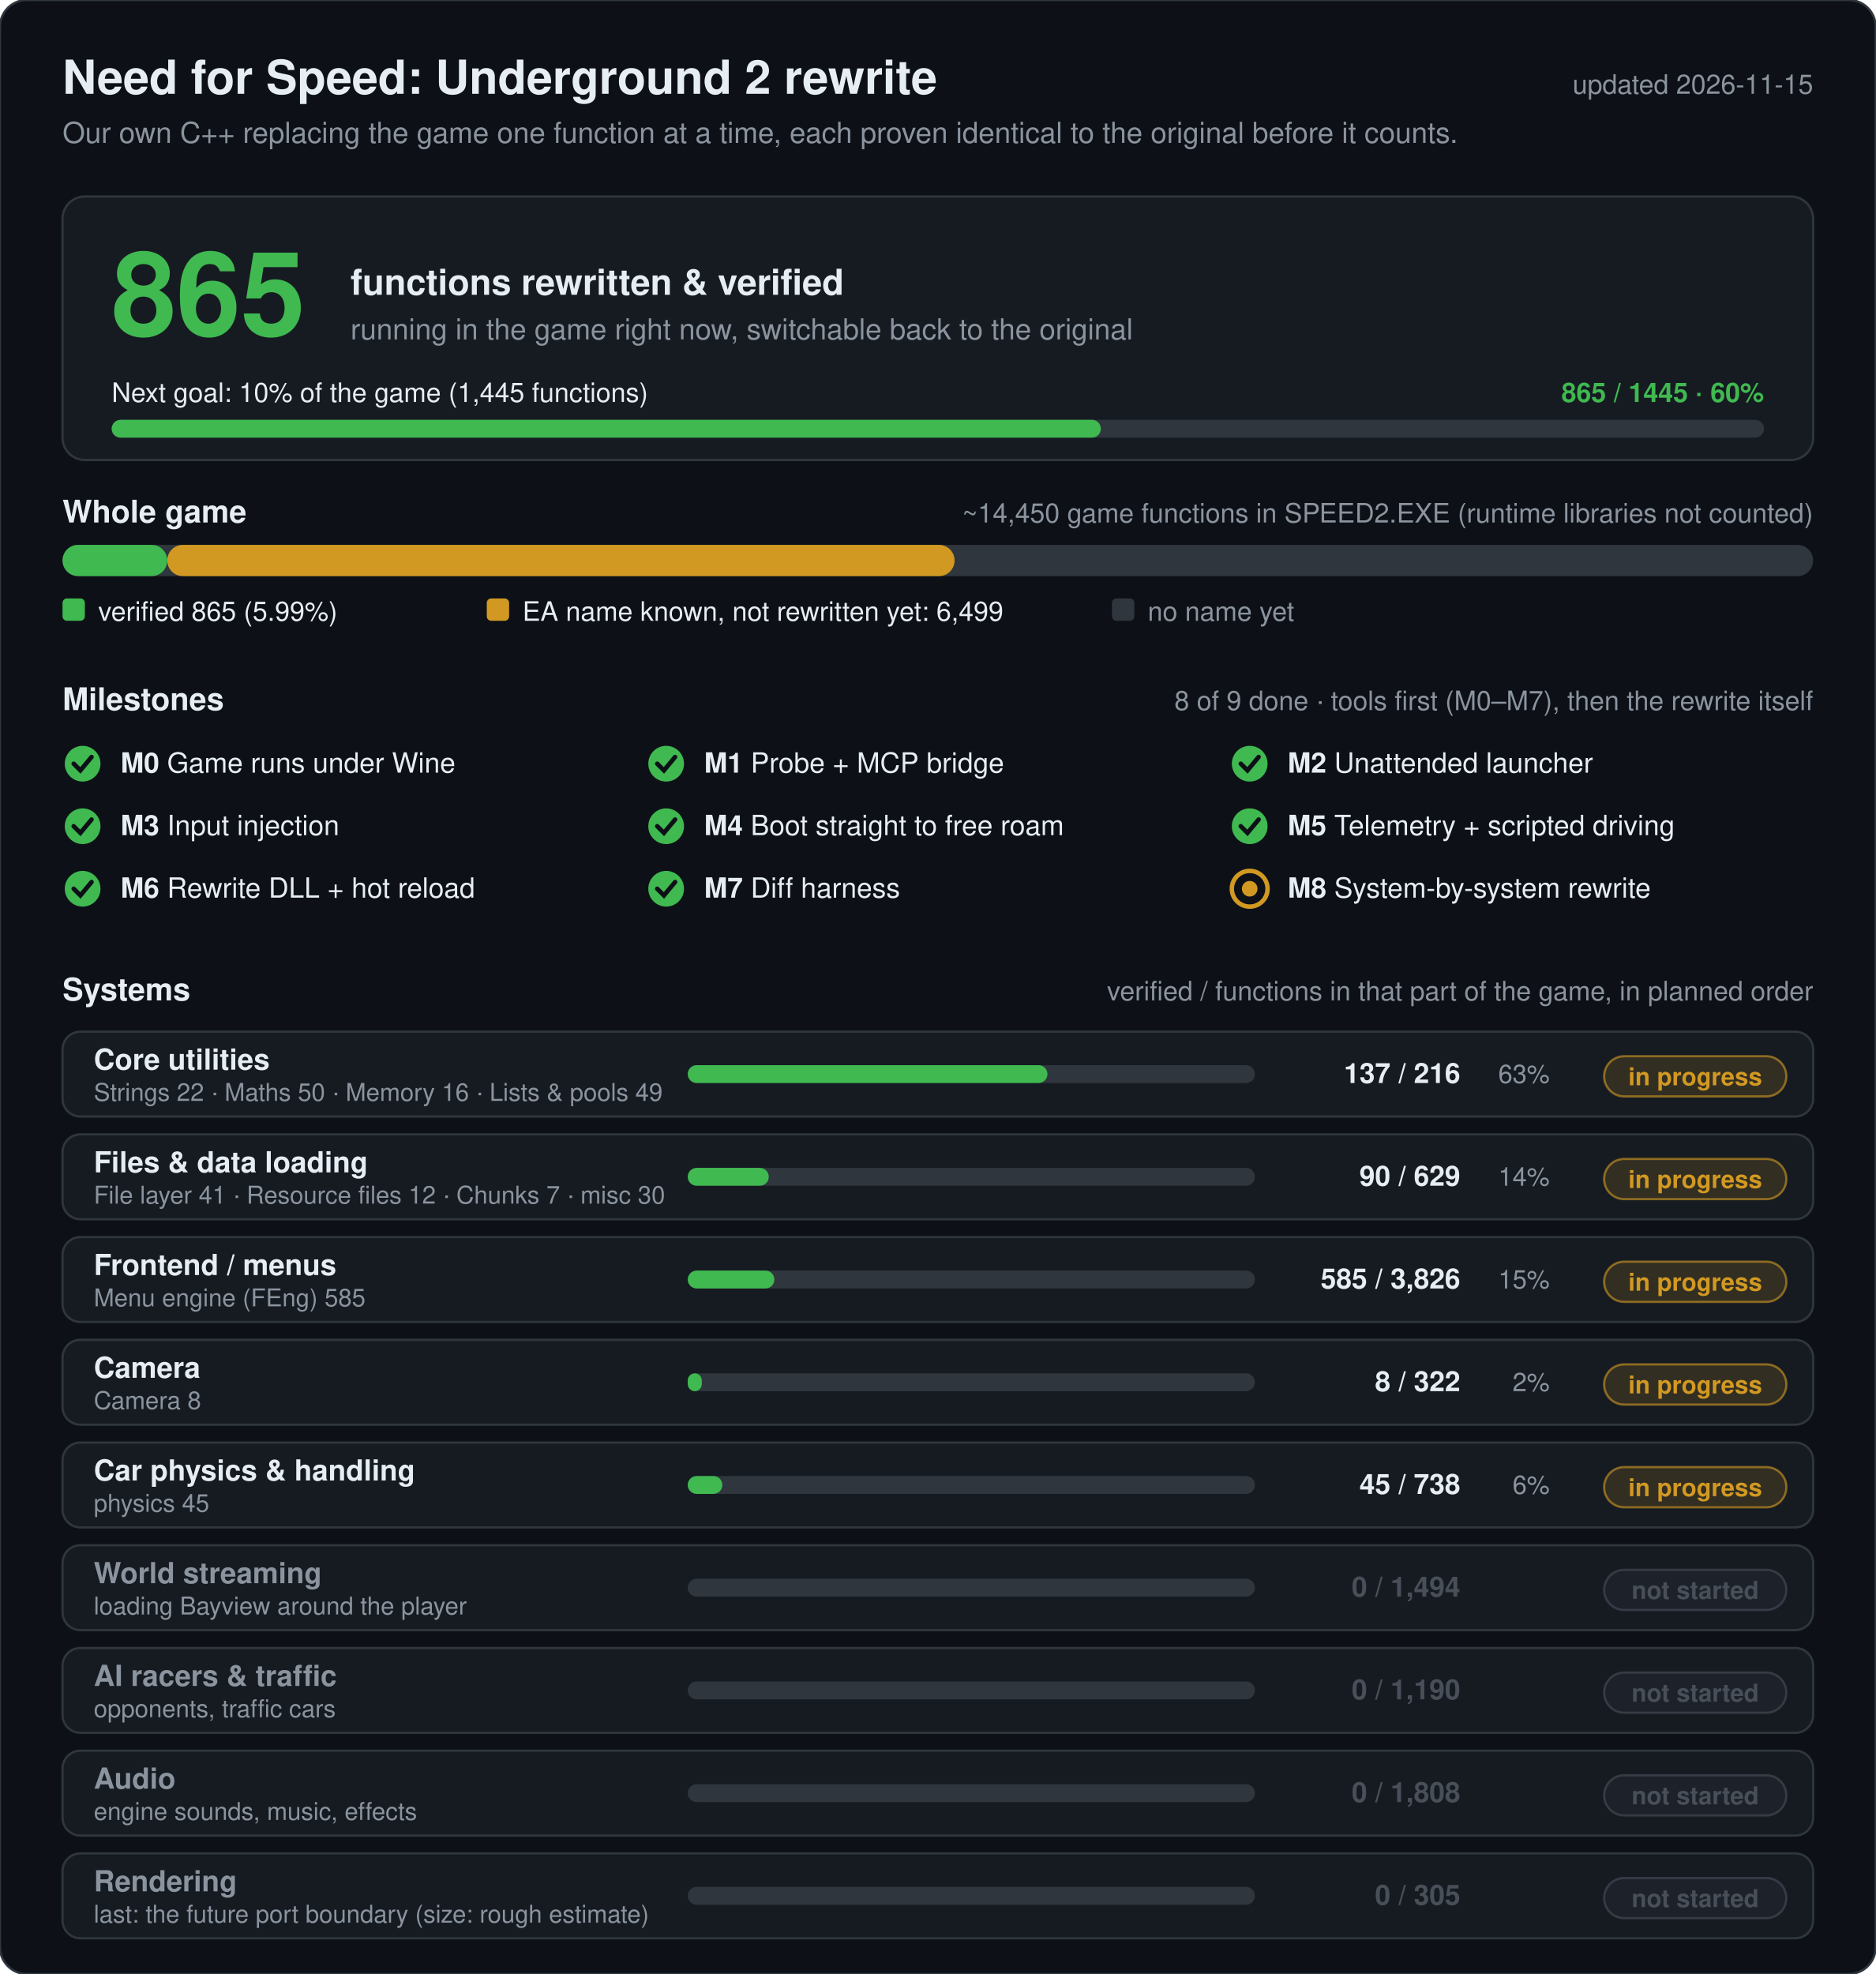
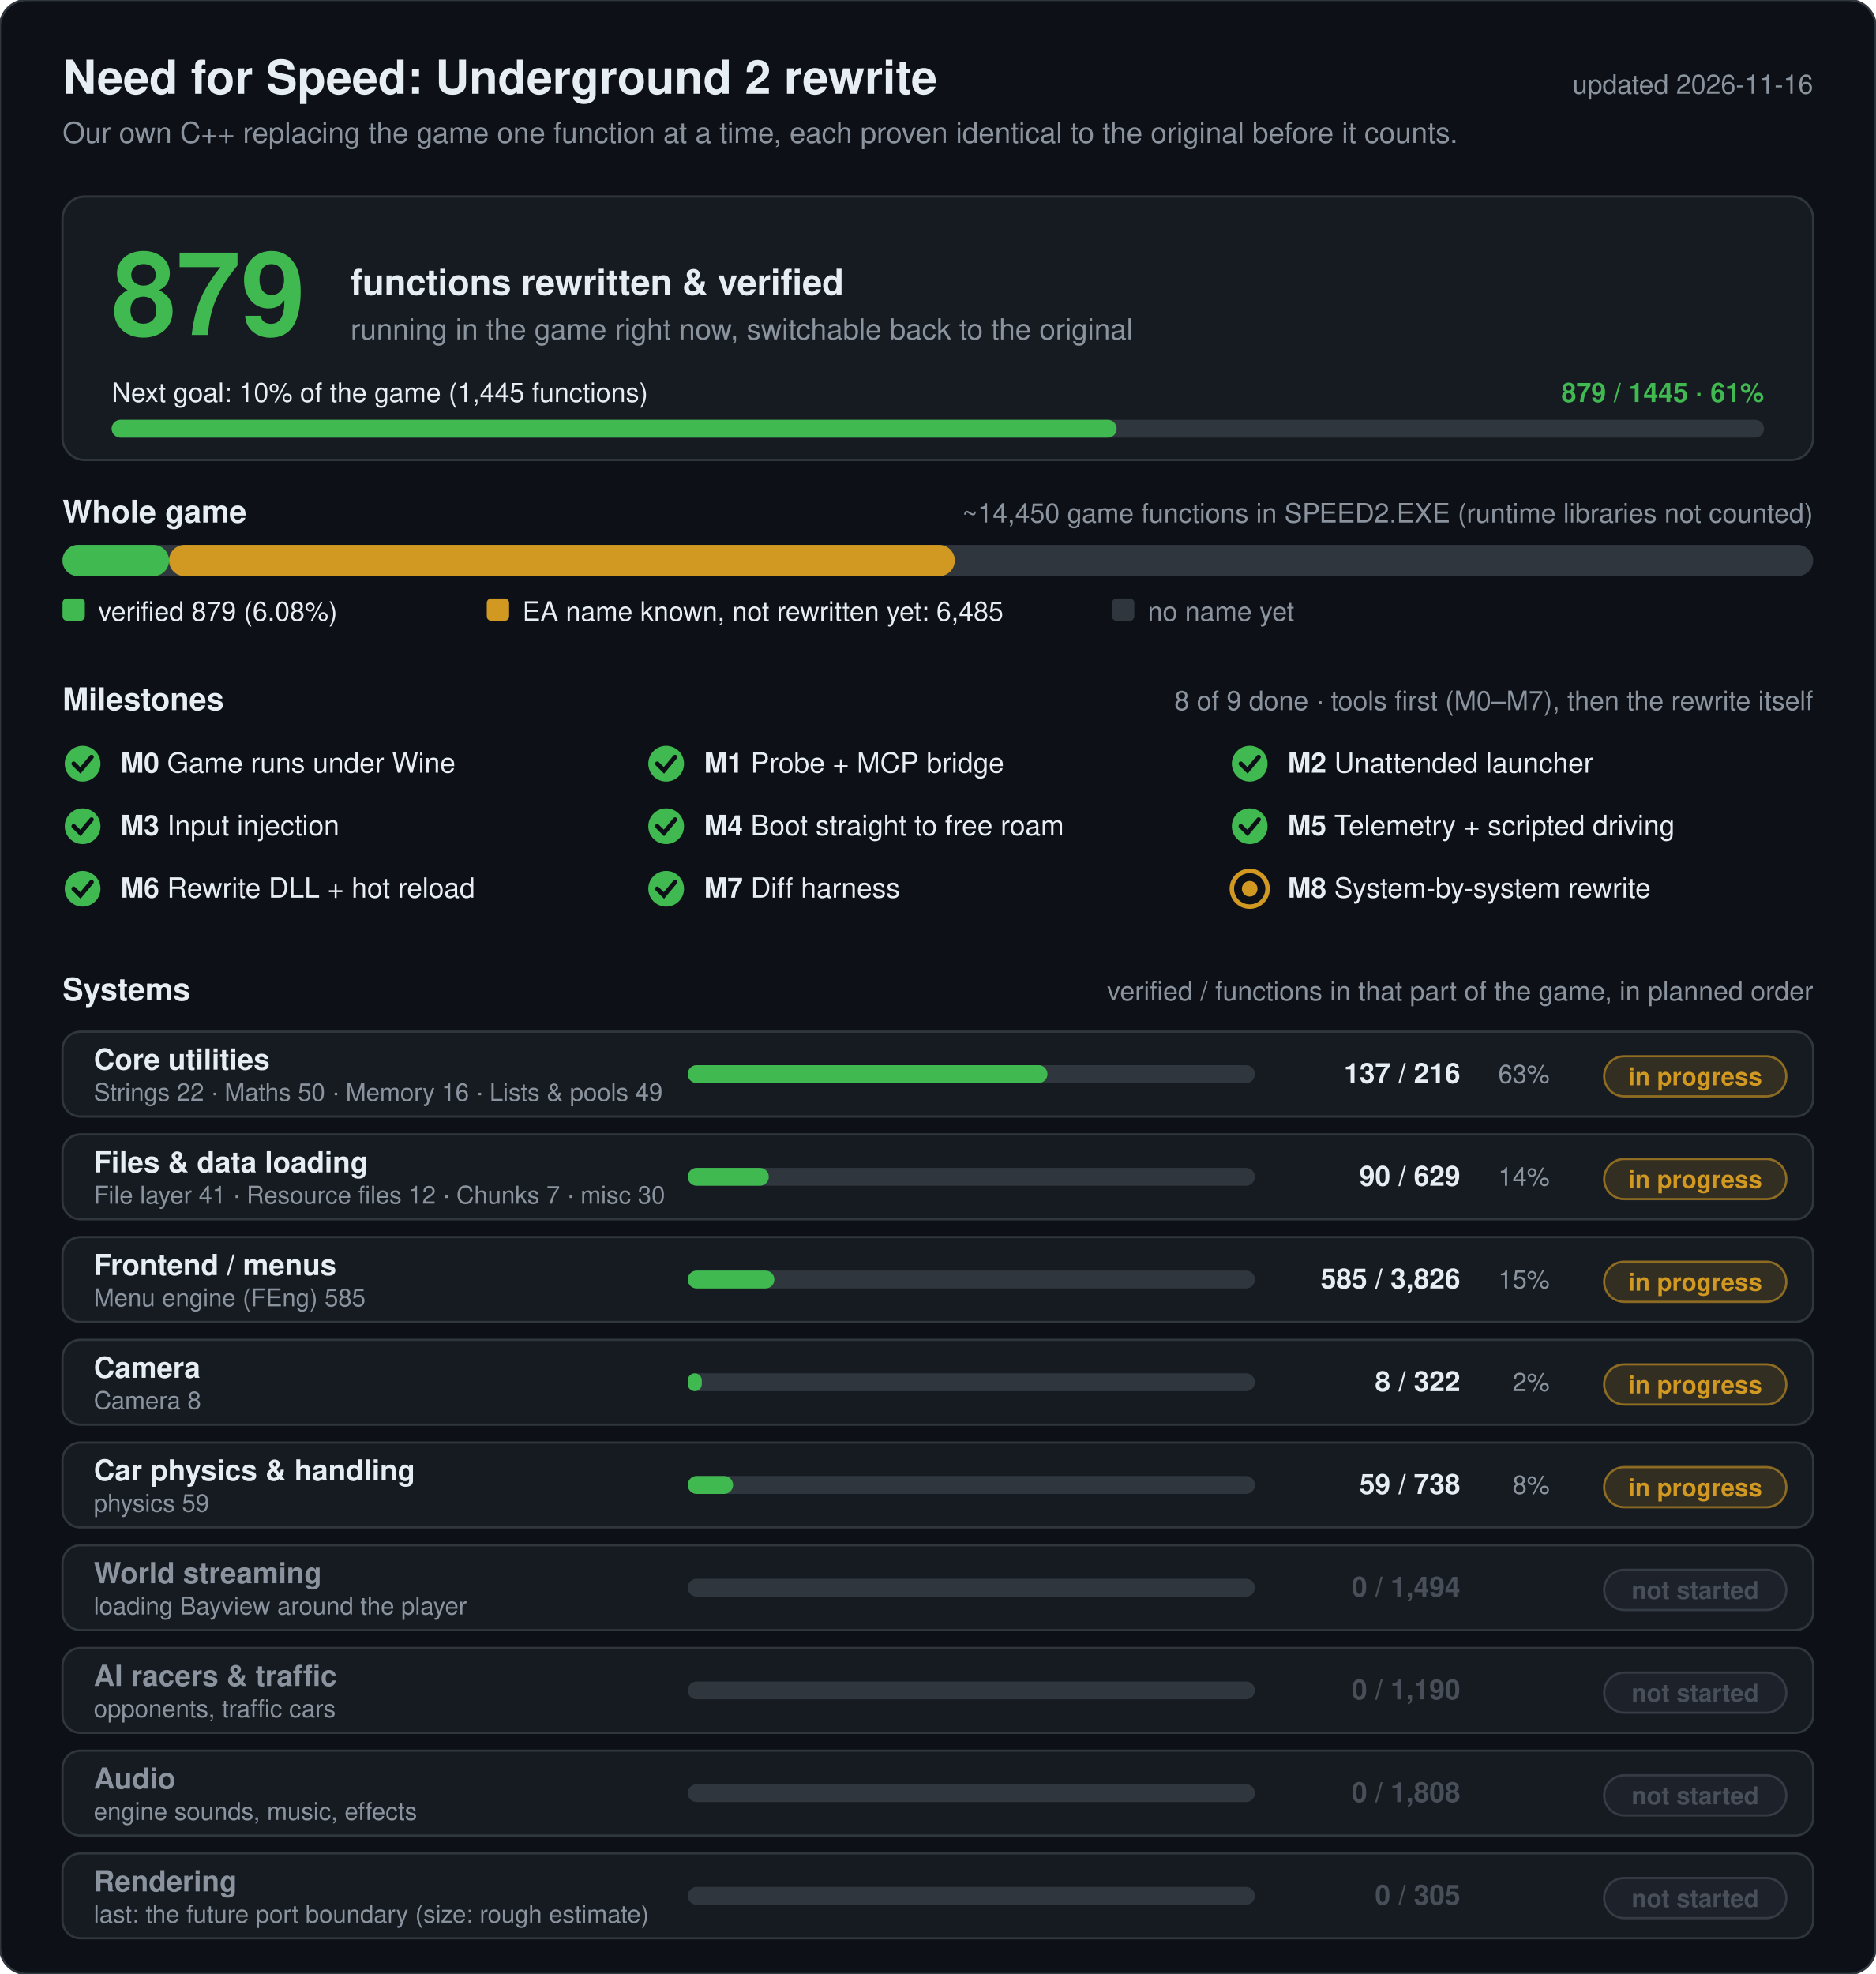
<svg xmlns="http://www.w3.org/2000/svg" width="840" height="884" viewBox="0 0 840 884" font-family="-apple-system, Segoe UI, Helvetica, Arial, sans-serif">
  <rect width="840" height="884" rx="12" fill="#0d1117" stroke="#30363d" />
  <text x="28" y="42" font-size="21" font-weight="700" fill="#e6edf3">Need for Speed: Underground 2 rewrite</text>
-   <text x="812" y="42" font-size="12" fill="#8b949e" text-anchor="end">updated 2026-11-15</text>
+   <text x="812" y="42" font-size="12" fill="#8b949e" text-anchor="end">updated 2026-11-16</text>
  <text x="28" y="64" font-size="13" fill="#8b949e">Our own C++ replacing the game one function at a time, each proven identical to the original before it counts.</text>
  <rect x="28" y="88" width="784" height="118" rx="10" fill="#161b22" stroke="#30363d" />
-   <text x="50" y="150" font-size="52" font-weight="800" fill="#3fb950">865</text>
+   <text x="50" y="150" font-size="52" font-weight="800" fill="#3fb950">879</text>
  <text x="157" y="132" font-size="16" font-weight="600" fill="#e6edf3">functions rewritten &amp; verified</text>
  <text x="157" y="152" font-size="13" fill="#8b949e">running in the game right now, switchable back to the original</text>
  <text x="50" y="180" font-size="12" fill="#e6edf3">Next goal: 10% of the game (1,445 functions)</text>
-   <text x="790" y="180" font-size="12" font-weight="700" fill="#3fb950" text-anchor="end">865 / 1445 · 60%</text>
+   <text x="790" y="180" font-size="12" font-weight="700" fill="#3fb950" text-anchor="end">879 / 1445 · 61%</text>
  <rect x="50" y="188" width="740" height="8" rx="4.0" fill="#30363d" />
-   <rect x="50.0" y="188" width="443.0" height="8" rx="4.0" fill="#3fb950" />
+   <rect x="50.0" y="188" width="450.1" height="8" rx="4.0" fill="#3fb950" />
  <text x="28" y="234" font-size="14" font-weight="600" fill="#e6edf3">Whole game</text>
  <text x="812" y="234" font-size="12" fill="#8b949e" text-anchor="end">~14,450 game functions in SPEED2.EXE (runtime libraries not counted)</text>
  <rect x="28" y="244" width="784" height="14" rx="7.0" fill="#30363d" />
-   <rect x="28.0" y="244" width="46.9" height="14" rx="7.0" fill="#3fb950" />
-   <rect x="74.9" y="244" width="352.6" height="14" rx="7.0" fill="#d29922" />
+   <rect x="28.0" y="244" width="47.7" height="14" rx="7.0" fill="#3fb950" />
+   <rect x="75.7" y="244" width="351.9" height="14" rx="7.0" fill="#d29922" />
  <rect x="28" y="268" width="10" height="10" rx="2" fill="#3fb950" />
-   <text x="44" y="278" font-size="12" fill="#e6edf3">verified 865 (5.99%)</text>
+   <text x="44" y="278" font-size="12" fill="#e6edf3">verified 879 (6.08%)</text>
  <rect x="218" y="268" width="10" height="10" rx="2" fill="#d29922" />
-   <text x="234" y="278" font-size="12" fill="#e6edf3">EA name known, not rewritten yet: 6,499</text>
+   <text x="234" y="278" font-size="12" fill="#e6edf3">EA name known, not rewritten yet: 6,485</text>
  <rect x="498" y="268" width="10" height="10" rx="2" fill="#30363d" />
  <text x="514" y="278" font-size="12" fill="#8b949e">no name yet</text>
  <text x="28" y="318" font-size="14" font-weight="600" fill="#e6edf3">Milestones</text>
  <text x="812" y="318" font-size="12" fill="#8b949e" text-anchor="end">8 of 9 done · tools first (M0–M7), then the rewrite itself</text>
  <circle cx="37.0" cy="342" r="8" fill="#3fb950" />
  <path d="M33.0 342 l3 3 l5 -6" stroke="#0d1117" stroke-width="2" fill="none" stroke-linecap="round" />
  <text x="54.0" y="346" font-size="12.5" fill="#e6edf3">
    <tspan font-weight="700">M0</tspan> Game runs under Wine</text>
  <circle cx="298.333" cy="342" r="8" fill="#3fb950" />
  <path d="M294.333 342 l3 3 l5 -6" stroke="#0d1117" stroke-width="2" fill="none" stroke-linecap="round" />
  <text x="315.333" y="346" font-size="12.5" fill="#e6edf3">
    <tspan font-weight="700">M1</tspan> Probe + MCP bridge</text>
  <circle cx="559.667" cy="342" r="8" fill="#3fb950" />
  <path d="M555.667 342 l3 3 l5 -6" stroke="#0d1117" stroke-width="2" fill="none" stroke-linecap="round" />
  <text x="576.667" y="346" font-size="12.5" fill="#e6edf3">
    <tspan font-weight="700">M2</tspan> Unattended launcher</text>
  <circle cx="37.0" cy="370" r="8" fill="#3fb950" />
  <path d="M33.0 370 l3 3 l5 -6" stroke="#0d1117" stroke-width="2" fill="none" stroke-linecap="round" />
  <text x="54.0" y="374" font-size="12.5" fill="#e6edf3">
    <tspan font-weight="700">M3</tspan> Input injection</text>
  <circle cx="298.333" cy="370" r="8" fill="#3fb950" />
  <path d="M294.333 370 l3 3 l5 -6" stroke="#0d1117" stroke-width="2" fill="none" stroke-linecap="round" />
  <text x="315.333" y="374" font-size="12.5" fill="#e6edf3">
    <tspan font-weight="700">M4</tspan> Boot straight to free roam</text>
  <circle cx="559.667" cy="370" r="8" fill="#3fb950" />
  <path d="M555.667 370 l3 3 l5 -6" stroke="#0d1117" stroke-width="2" fill="none" stroke-linecap="round" />
  <text x="576.667" y="374" font-size="12.5" fill="#e6edf3">
    <tspan font-weight="700">M5</tspan> Telemetry + scripted driving</text>
  <circle cx="37.0" cy="398" r="8" fill="#3fb950" />
  <path d="M33.0 398 l3 3 l5 -6" stroke="#0d1117" stroke-width="2" fill="none" stroke-linecap="round" />
  <text x="54.0" y="402" font-size="12.5" fill="#e6edf3">
    <tspan font-weight="700">M6</tspan> Rewrite DLL + hot reload</text>
  <circle cx="298.333" cy="398" r="8" fill="#3fb950" />
  <path d="M294.333 398 l3 3 l5 -6" stroke="#0d1117" stroke-width="2" fill="none" stroke-linecap="round" />
  <text x="315.333" y="402" font-size="12.5" fill="#e6edf3">
    <tspan font-weight="700">M7</tspan> Diff harness</text>
  <circle cx="559.667" cy="398" r="8" fill="none" stroke="#d29922" stroke-width="2" />
  <circle cx="559.667" cy="398" r="3.5" fill="#d29922" />
  <text x="576.667" y="402" font-size="12.5" fill="#e6edf3">
    <tspan font-weight="700">M8</tspan> System-by-system rewrite</text>
  <text x="28" y="448" font-size="14" font-weight="600" fill="#e6edf3">Systems</text>
  <text x="812" y="448" font-size="12" fill="#8b949e" text-anchor="end">verified / functions in that part of the game, in planned order</text>
  <rect x="28" y="462" width="784" height="38" rx="8" fill="#161b22" stroke="#30363d" />
  <text x="42" y="479" font-size="13" font-weight="600" fill="#e6edf3">Core utilities</text>
  <text x="42" y="493" font-size="11" fill="#8b949e">Strings 22 · Maths 50 · Memory 16 · Lists &amp; pools 49</text>
  <rect x="308" y="477" width="254" height="8" rx="4.0" fill="#30363d" />
  <rect x="308.0" y="477" width="161.1" height="8" rx="4.0" fill="#3fb950" />
  <text x="654" y="485" font-size="12.5" font-weight="700" fill="#e6edf3" text-anchor="end">137 / 216</text>
  <text x="694" y="485" font-size="11.5" fill="#8b949e" text-anchor="end">63%</text>
  <rect x="718.4" y="473" width="81.6" height="18" rx="9" fill="#d29922" fill-opacity="0.15" stroke="#d29922" stroke-opacity="0.6" />
  <text x="759.2" y="486" font-size="11" font-weight="600" fill="#d29922" text-anchor="middle">in progress</text>
  <rect x="28" y="508" width="784" height="38" rx="8" fill="#161b22" stroke="#30363d" />
  <text x="42" y="525" font-size="13" font-weight="600" fill="#e6edf3">Files &amp; data loading</text>
  <text x="42" y="539" font-size="11" fill="#8b949e">File layer 41 · Resource files 12 · Chunks 7 · misc 30</text>
  <rect x="308" y="523" width="254" height="8" rx="4.0" fill="#30363d" />
  <rect x="308.0" y="523" width="36.3" height="8" rx="4.0" fill="#3fb950" />
  <text x="654" y="531" font-size="12.5" font-weight="700" fill="#e6edf3" text-anchor="end">90 / 629</text>
  <text x="694" y="531" font-size="11.5" fill="#8b949e" text-anchor="end">14%</text>
  <rect x="718.4" y="519" width="81.6" height="18" rx="9" fill="#d29922" fill-opacity="0.15" stroke="#d29922" stroke-opacity="0.6" />
  <text x="759.2" y="532" font-size="11" font-weight="600" fill="#d29922" text-anchor="middle">in progress</text>
  <rect x="28" y="554" width="784" height="38" rx="8" fill="#161b22" stroke="#30363d" />
  <text x="42" y="571" font-size="13" font-weight="600" fill="#e6edf3">Frontend / menus</text>
  <text x="42" y="585" font-size="11" fill="#8b949e">Menu engine (FEng) 585</text>
  <rect x="308" y="569" width="254" height="8" rx="4.0" fill="#30363d" />
  <rect x="308.0" y="569" width="38.8" height="8" rx="4.0" fill="#3fb950" />
  <text x="654" y="577" font-size="12.5" font-weight="700" fill="#e6edf3" text-anchor="end">585 / 3,826</text>
  <text x="694" y="577" font-size="11.5" fill="#8b949e" text-anchor="end">15%</text>
  <rect x="718.4" y="565" width="81.6" height="18" rx="9" fill="#d29922" fill-opacity="0.15" stroke="#d29922" stroke-opacity="0.6" />
  <text x="759.2" y="578" font-size="11" font-weight="600" fill="#d29922" text-anchor="middle">in progress</text>
  <rect x="28" y="600" width="784" height="38" rx="8" fill="#161b22" stroke="#30363d" />
  <text x="42" y="617" font-size="13" font-weight="600" fill="#e6edf3">Camera</text>
  <text x="42" y="631" font-size="11" fill="#8b949e">Camera 8</text>
  <rect x="308" y="615" width="254" height="8" rx="4.0" fill="#30363d" />
  <rect x="308.0" y="615" width="6.3" height="8" rx="3.2" fill="#3fb950" />
  <text x="654" y="623" font-size="12.5" font-weight="700" fill="#e6edf3" text-anchor="end">8 / 322</text>
  <text x="694" y="623" font-size="11.5" fill="#8b949e" text-anchor="end">2%</text>
  <rect x="718.4" y="611" width="81.6" height="18" rx="9" fill="#d29922" fill-opacity="0.15" stroke="#d29922" stroke-opacity="0.6" />
  <text x="759.2" y="624" font-size="11" font-weight="600" fill="#d29922" text-anchor="middle">in progress</text>
  <rect x="28" y="646" width="784" height="38" rx="8" fill="#161b22" stroke="#30363d" />
  <text x="42" y="663" font-size="13" font-weight="600" fill="#e6edf3">Car physics &amp; handling</text>
-   <text x="42" y="677" font-size="11" fill="#8b949e">physics 45</text>
+   <text x="42" y="677" font-size="11" fill="#8b949e">physics 59</text>
  <rect x="308" y="661" width="254" height="8" rx="4.0" fill="#30363d" />
-   <rect x="308.0" y="661" width="15.5" height="8" rx="4.0" fill="#3fb950" />
-   <text x="654" y="669" font-size="12.5" font-weight="700" fill="#e6edf3" text-anchor="end">45 / 738</text>
-   <text x="694" y="669" font-size="11.5" fill="#8b949e" text-anchor="end">6%</text>
+   <rect x="308.0" y="661" width="20.3" height="8" rx="4.0" fill="#3fb950" />
+   <text x="654" y="669" font-size="12.5" font-weight="700" fill="#e6edf3" text-anchor="end">59 / 738</text>
+   <text x="694" y="669" font-size="11.5" fill="#8b949e" text-anchor="end">8%</text>
  <rect x="718.4" y="657" width="81.6" height="18" rx="9" fill="#d29922" fill-opacity="0.15" stroke="#d29922" stroke-opacity="0.6" />
  <text x="759.2" y="670" font-size="11" font-weight="600" fill="#d29922" text-anchor="middle">in progress</text>
  <rect x="28" y="692" width="784" height="38" rx="8" fill="#161b22" stroke="#30363d" />
  <text x="42" y="709" font-size="13" font-weight="600" fill="#8b949e">World streaming</text>
  <text x="42" y="723" font-size="11" fill="#8b949e">loading Bayview around the player</text>
  <rect x="308" y="707" width="254" height="8" rx="4.0" fill="#30363d" />
  <text x="654" y="715" font-size="12.5" font-weight="700" fill="#484f58" text-anchor="end">0 / 1,494</text>
  <rect x="718.4" y="703" width="81.6" height="18" rx="9" fill="#484f58" fill-opacity="0.15" stroke="#484f58" stroke-opacity="0.6" />
  <text x="759.2" y="716" font-size="11" font-weight="600" fill="#484f58" text-anchor="middle">not started</text>
  <rect x="28" y="738" width="784" height="38" rx="8" fill="#161b22" stroke="#30363d" />
  <text x="42" y="755" font-size="13" font-weight="600" fill="#8b949e">AI racers &amp; traffic</text>
  <text x="42" y="769" font-size="11" fill="#8b949e">opponents, traffic cars</text>
  <rect x="308" y="753" width="254" height="8" rx="4.0" fill="#30363d" />
  <text x="654" y="761" font-size="12.5" font-weight="700" fill="#484f58" text-anchor="end">0 / 1,190</text>
  <rect x="718.4" y="749" width="81.6" height="18" rx="9" fill="#484f58" fill-opacity="0.15" stroke="#484f58" stroke-opacity="0.6" />
  <text x="759.2" y="762" font-size="11" font-weight="600" fill="#484f58" text-anchor="middle">not started</text>
  <rect x="28" y="784" width="784" height="38" rx="8" fill="#161b22" stroke="#30363d" />
  <text x="42" y="801" font-size="13" font-weight="600" fill="#8b949e">Audio</text>
  <text x="42" y="815" font-size="11" fill="#8b949e">engine sounds, music, effects</text>
  <rect x="308" y="799" width="254" height="8" rx="4.0" fill="#30363d" />
  <text x="654" y="807" font-size="12.5" font-weight="700" fill="#484f58" text-anchor="end">0 / 1,808</text>
  <rect x="718.4" y="795" width="81.6" height="18" rx="9" fill="#484f58" fill-opacity="0.15" stroke="#484f58" stroke-opacity="0.6" />
  <text x="759.2" y="808" font-size="11" font-weight="600" fill="#484f58" text-anchor="middle">not started</text>
  <rect x="28" y="830" width="784" height="38" rx="8" fill="#161b22" stroke="#30363d" />
  <text x="42" y="847" font-size="13" font-weight="600" fill="#8b949e">Rendering</text>
  <text x="42" y="861" font-size="11" fill="#8b949e">last: the future port boundary (size: rough estimate)</text>
  <rect x="308" y="845" width="254" height="8" rx="4.0" fill="#30363d" />
  <text x="654" y="853" font-size="12.5" font-weight="700" fill="#484f58" text-anchor="end">0 / 305</text>
  <rect x="718.4" y="841" width="81.6" height="18" rx="9" fill="#484f58" fill-opacity="0.15" stroke="#484f58" stroke-opacity="0.6" />
  <text x="759.2" y="854" font-size="11" font-weight="600" fill="#484f58" text-anchor="middle">not started</text>
</svg>
